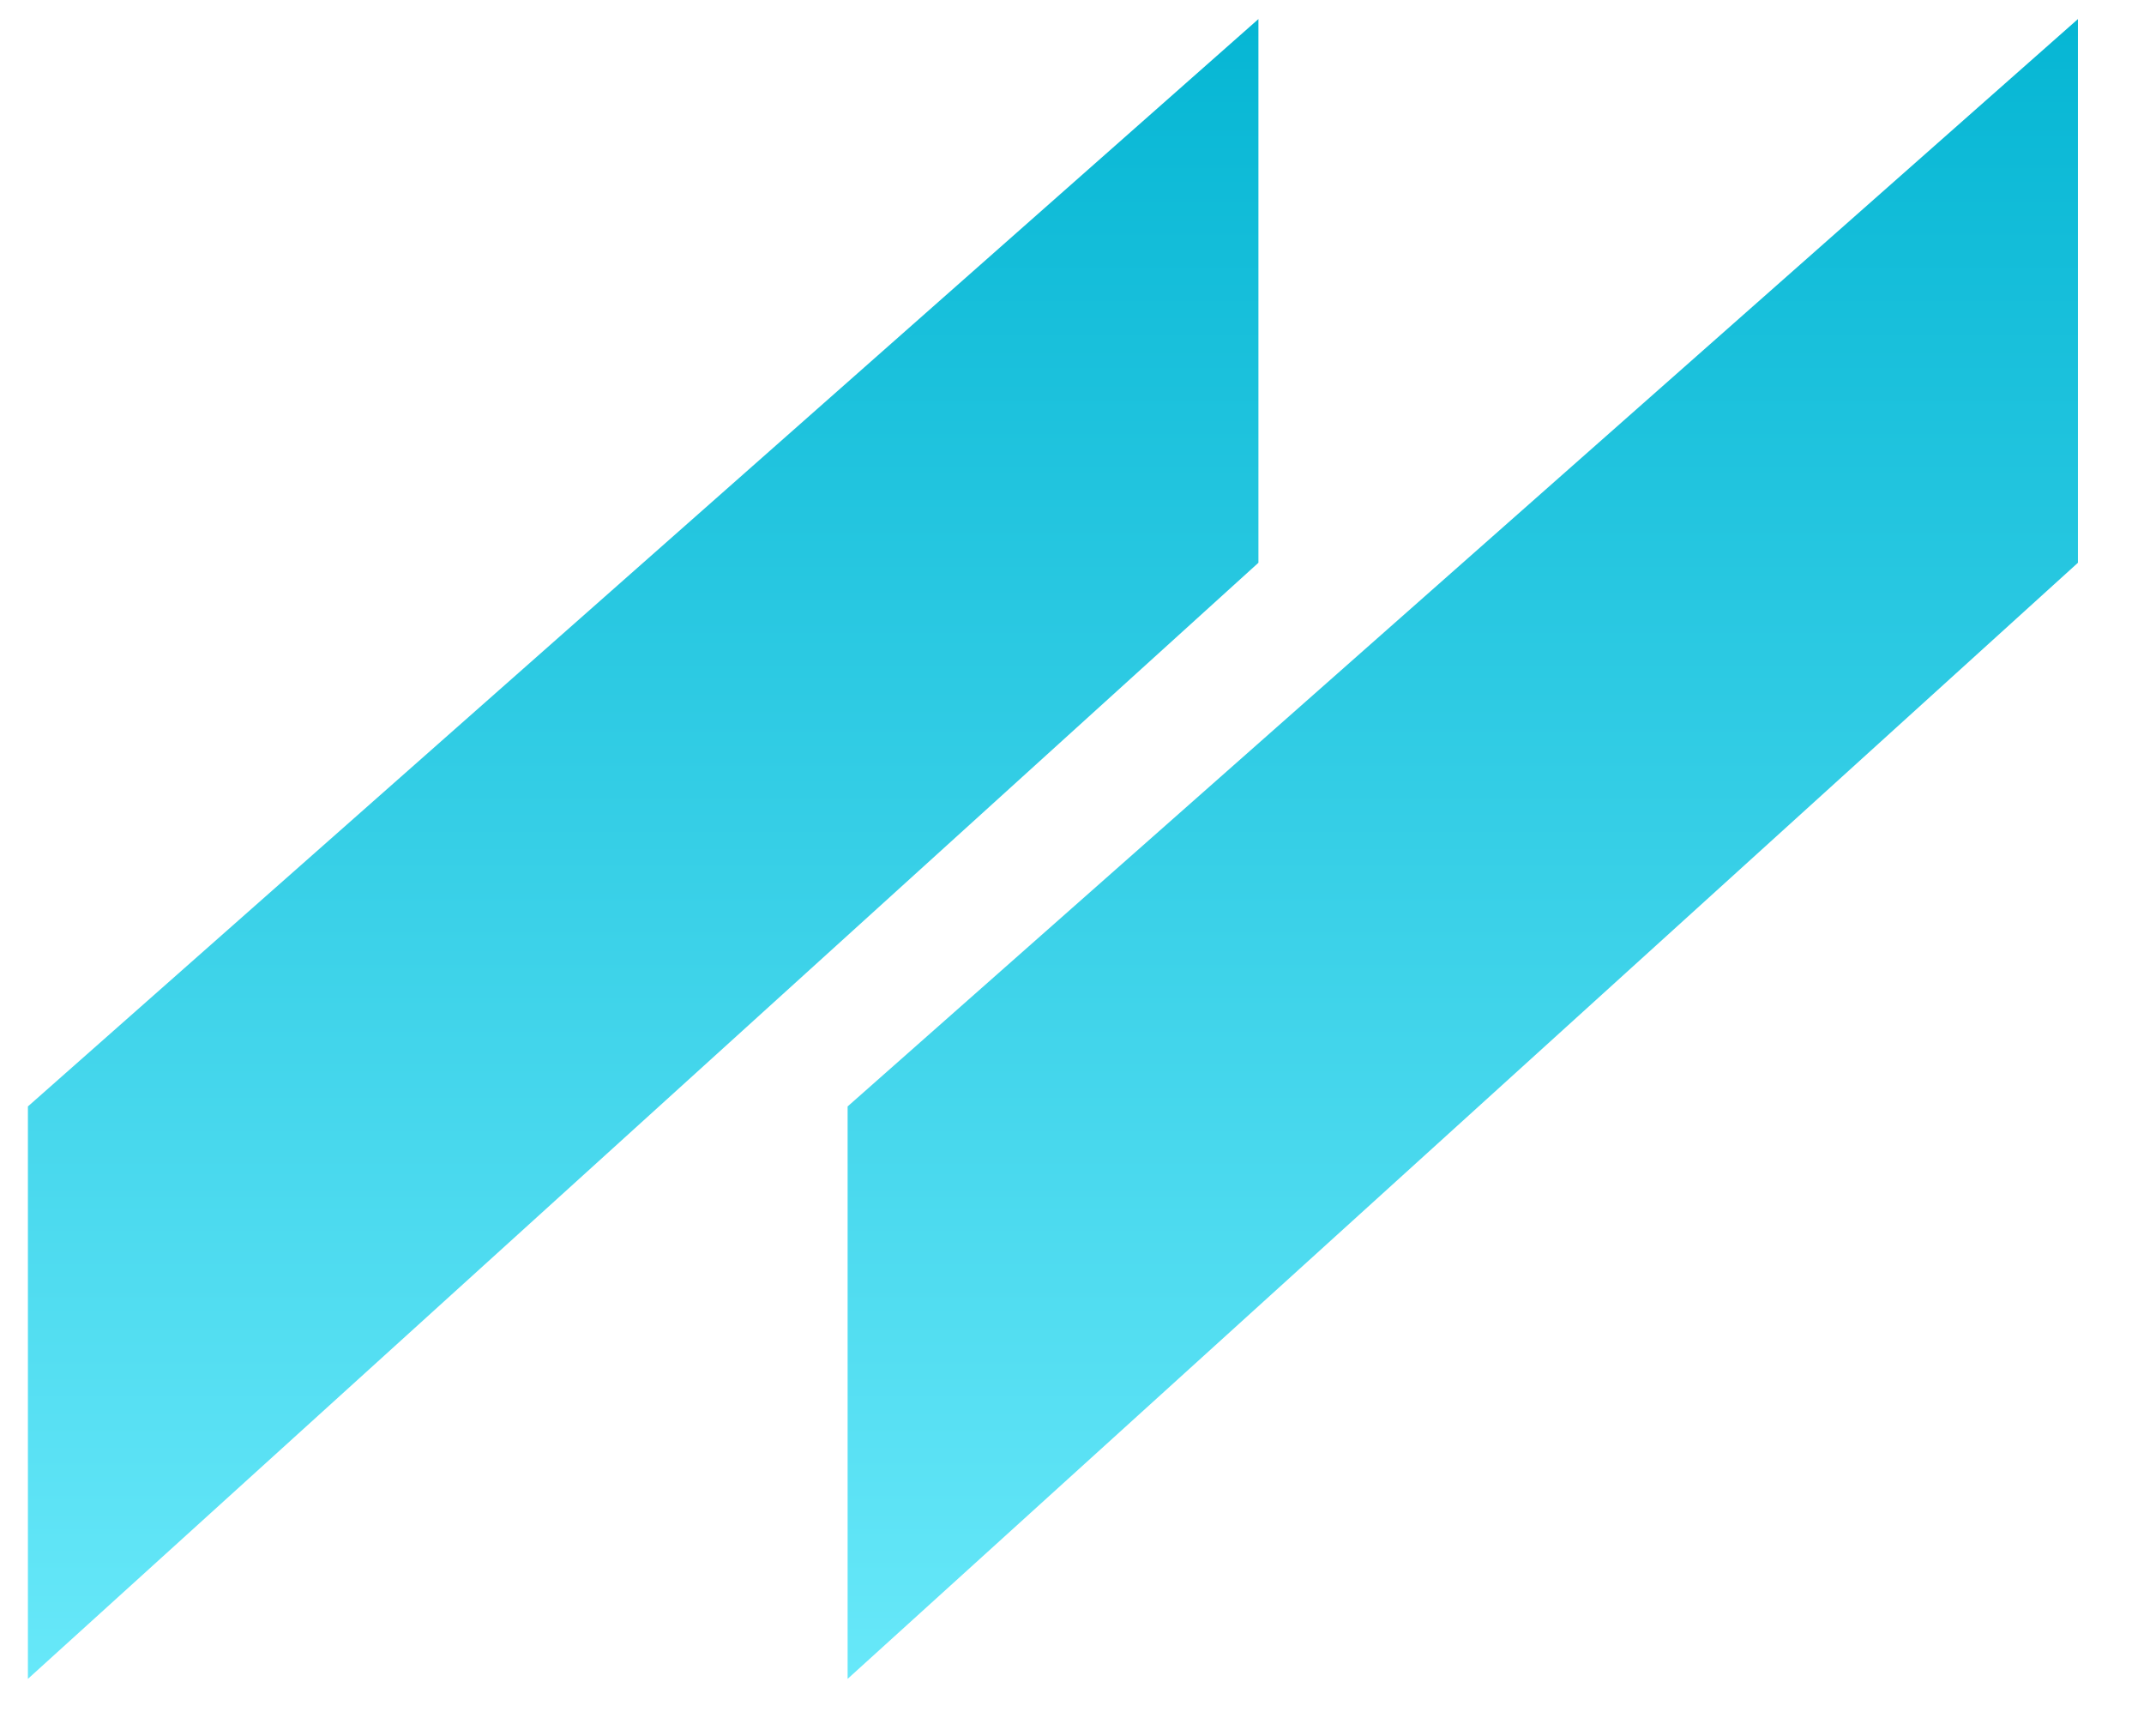
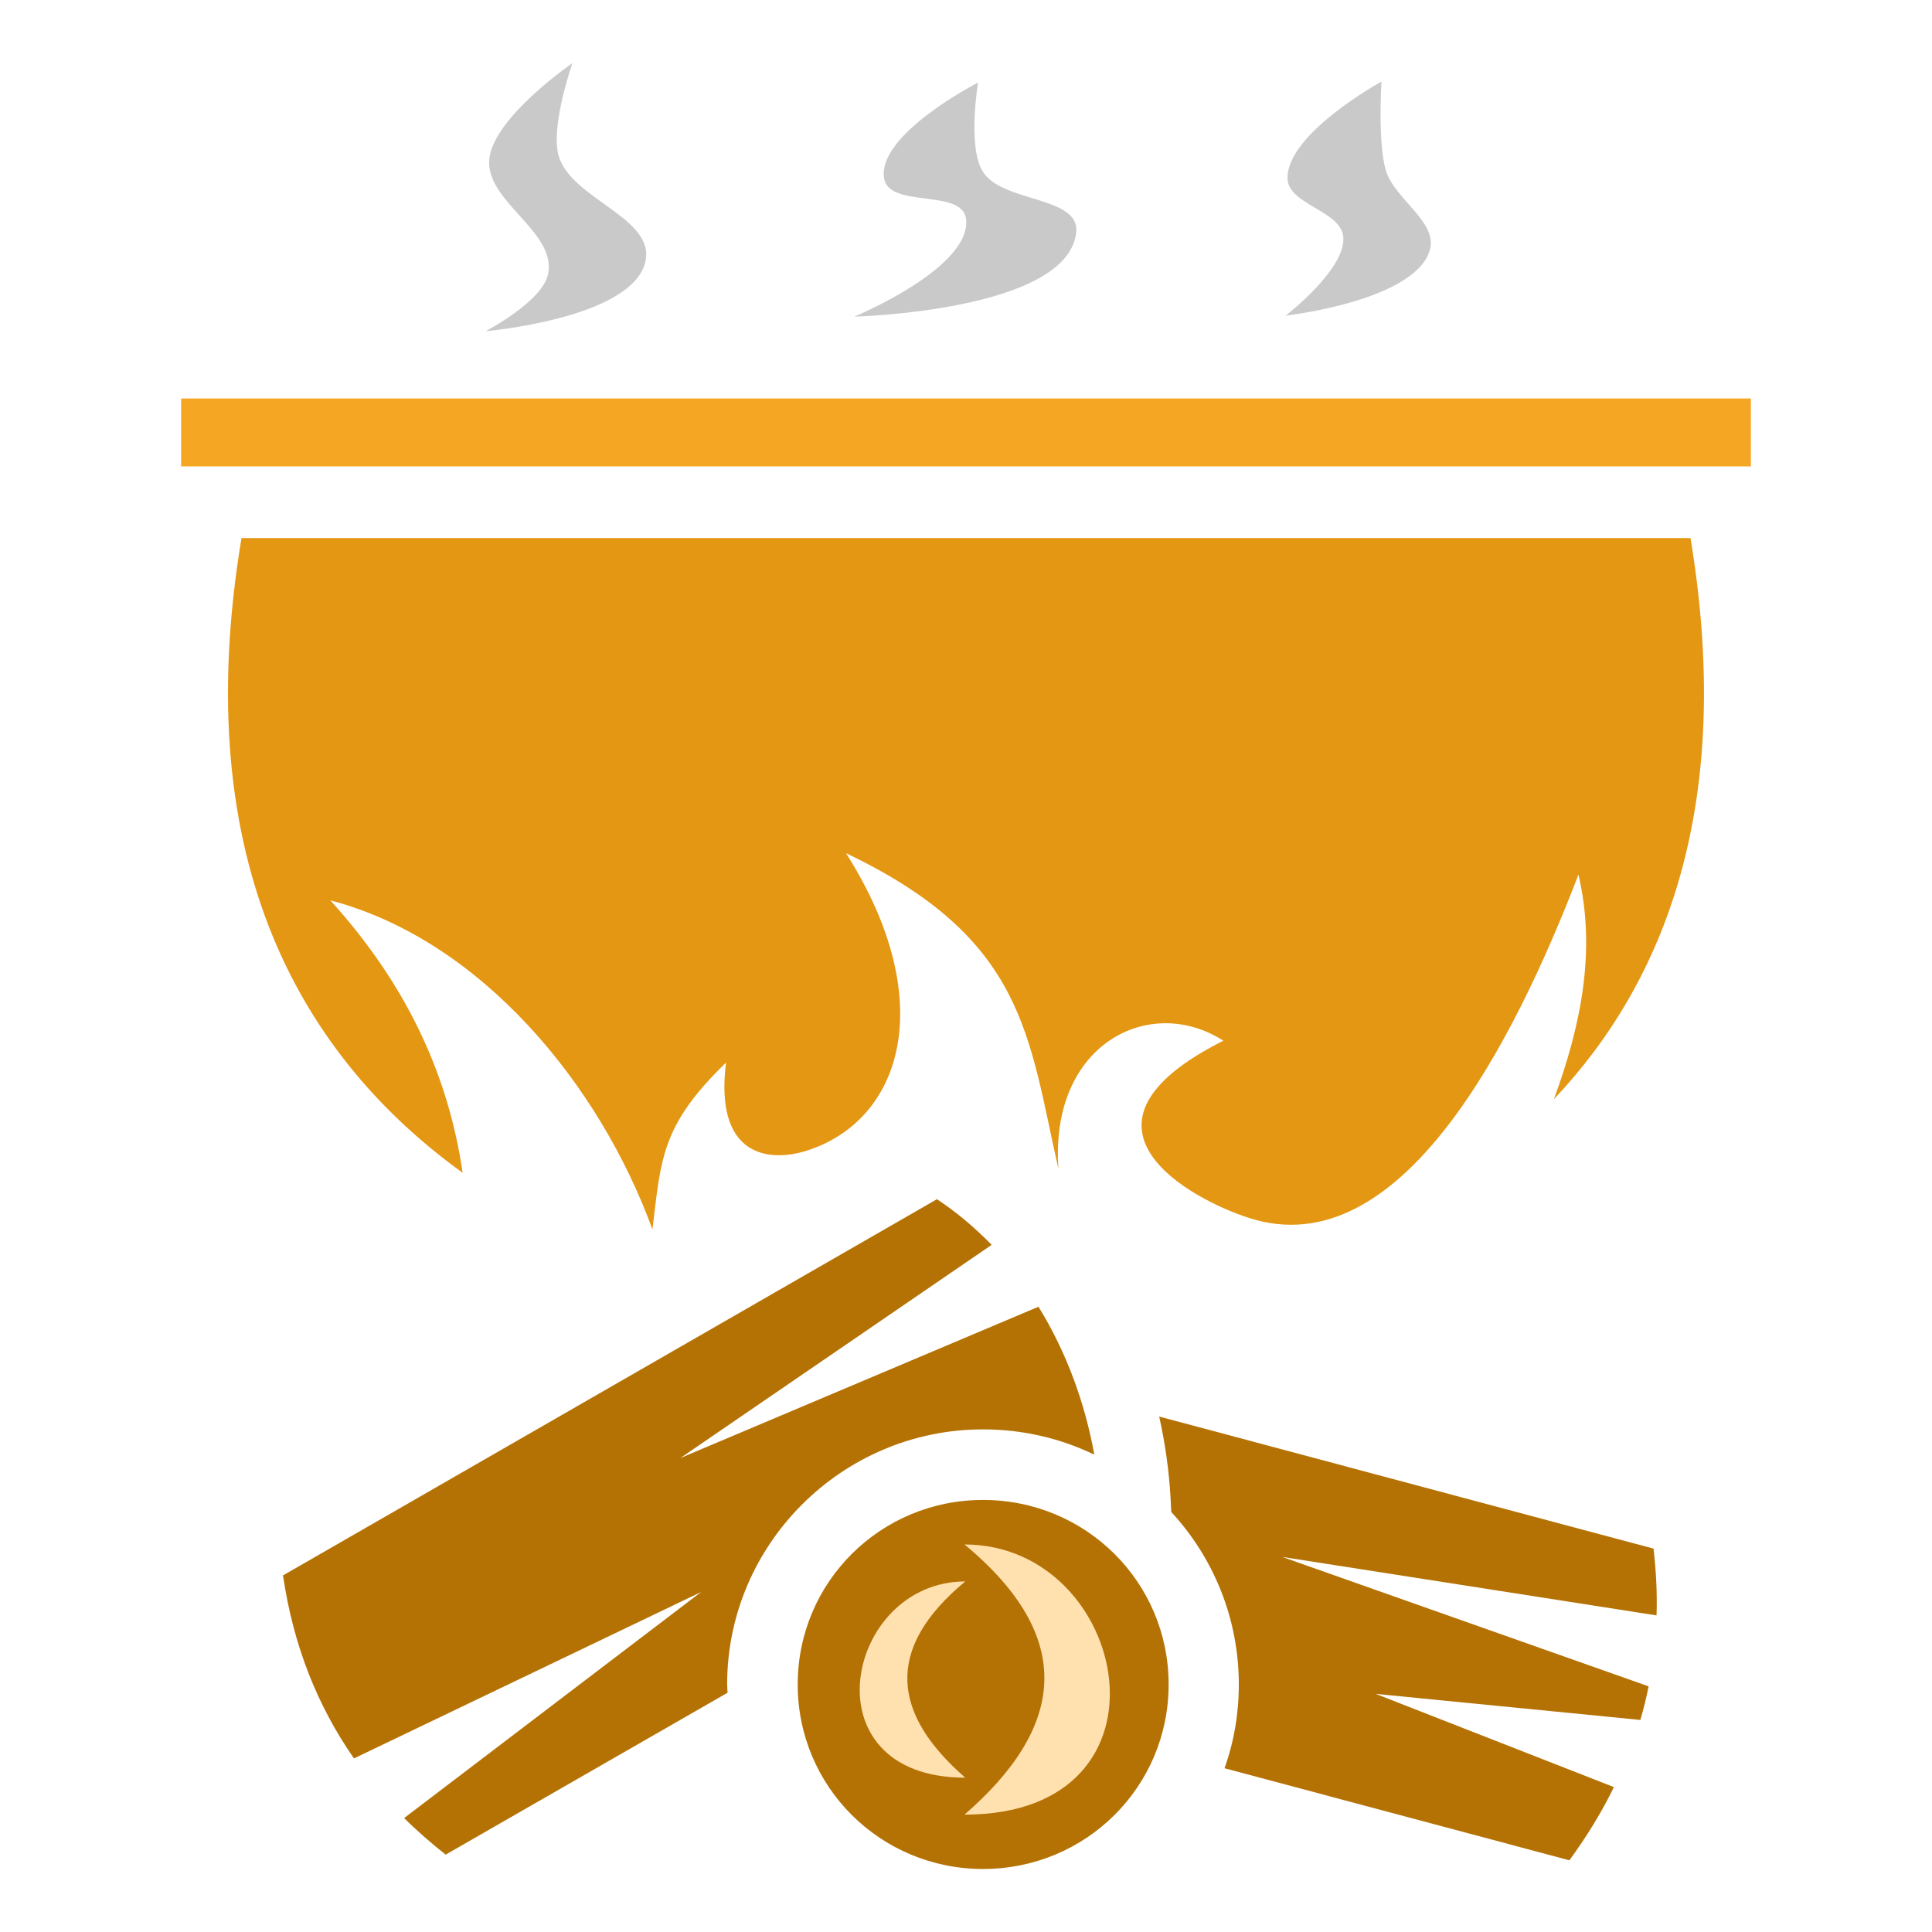
- <svg xmlns="http://www.w3.org/2000/svg" xmlns:xlink="http://www.w3.org/1999/xlink" version="1.1" preserveAspectRatio="xMidYMid meet" viewBox="344.564 330.278 111.737 91.218" width="53.87" height="43.61">
-   <defs>
-     <path d="M453.3 331.28L453.3 359.85L388.64 418.5L388.64 388.42L453.3 331.28Z" id="aFZf6T5ED" />
-     <linearGradient id="gradientb2ThqnP5Op" gradientUnits="userSpaceOnUse" x1="420.97" y1="331.28" x2="420.97" y2="418.5">
-       <stop style="stop-color: #06b6d4;stop-opacity: 1" offset="0%" />
-       <stop style="stop-color: #67e8f9;stop-opacity: 1" offset="100%" />
-     </linearGradient>
-     <path d="M410.23 331.28L410.23 359.85L345.56 418.5L345.56 388.42L410.23 331.28Z" id="a9fehgwfM" />
-     <linearGradient id="gradientk1wNV9Ostb" gradientUnits="userSpaceOnUse" x1="377.89" y1="331.28" x2="377.89" y2="418.5">
-       <stop style="stop-color: #06b6d4;stop-opacity: 1" offset="0%" />
-       <stop style="stop-color: #67e8f9;stop-opacity: 1" offset="100%" />
-     </linearGradient>
-   </defs>
-   <g>
+ <svg xmlns="http://www.w3.org/2000/svg" preserveAspectRatio="xMidYMid meet" viewBox="0 0 512 512" width="51.2" height="51.2">
+   <g class="" style="" transform="translate(0,0)">
    <g>
-       <use xlink:href="#aFZf6T5ED" opacity="1" fill="url(#gradientb2ThqnP5Op)" />
-     </g>
-     <g>
-       <use xlink:href="#a9fehgwfM" opacity="1" fill="url(#gradientk1wNV9Ostb)" />
+       <path d="M151.7 16.73C151.7 16.73 131.1 30.85 129.7 41.91C128.3 53.24 147.3 61.15 145.3 72.39C144 79.82 128.7 87.77 128.7 87.77C128.7 87.77 167.4 84.41 171 69.47C173.9 57.65 151.2 52.86 148 41.12C145.9 33.18 151.7 16.73 151.7 16.73Z" class="" fill="#c9c9c9" fill-opacity="1" />
+       <path d="M366.1 21.62C366.1 21.62 341.3 35.2 341.2 47.07C341.1 54.31 355.6 55.74 356 62.97C356.5 71.53 340.7 83.65 340.7 83.65C340.7 83.65 374.3 79.84 378.8 66.68C381.5 58.91 369.4 52.87 367.2 44.95C365.1 37.45 366.1 21.62 366.1 21.62Z" class="" fill="#c9c9c9" fill-opacity="1" />
+       <path d="M259.2 21.88C259.2 21.88 232.3 35.63 234.3 47.33C235.7 55.26 254.9 49.95 256 57.93C257.7 70.94 226.4 83.91 226.4 83.91C226.4 83.91 282.9 82.47 285.2 61.64C286.3 51.76 265.2 53.85 260.3 45.21C256.4 38.44 259.2 21.88 259.2 21.88Z" class="" fill="#c9c9c9" fill-opacity="1" />
+       <path d="M48 105.6L48 123.6L464 123.6L464 105.6Z" class="selected" fill="#f5a623" fill-opacity="1" />
+       <path d="M64 142.6C49.52 229.5 80.9 280.7 122.6 310.8C119 286 108.5 261.7 87.54 238.6C127.5 249.1 158.9 287.4 172.9 325.8C175.2 307 175.2 298.3 192.4 281.6C189.3 306.4 203.6 308.1 213.6 305C238.9 297.1 249.2 265.5 224.2 226.1C271.8 248.8 272.5 274.5 280.5 309.8C278.1 276.6 304.8 263.3 324.2 275.8C279.1 298.5 316 318 331.1 322.8C371.1 335.6 401.1 276.5 418.3 231.8C423 251.6 419.1 271.5 411.8 291.3C441.4 260 459.7 213 448 142.6Z" class="" fill="#e49712" fill-opacity="1" />
+       <path d="M248.3 317.8L75 417.5C77.7 435.9 84 451.9 93.8 466L185.8 421.9L107.1 481.8C110.5 485.2 114.2 488.4 118.1 491.5L192.8 448.6C192.8 447.9 192.7 447.1 192.7 446.4C192.7 409.2 223.2 378.8 260.5 378.8C271.1 378.8 281.1 381.2 290 385.5C287.6 372.1 282.7 358.4 275.2 346.3L180.3 386.4L262.8 329.9C258.4 325.4 253.6 321.3 248.3 317.8Z" class="" fill="#b57204" fill-opacity="1" />
+       <path d="M307.2 375.4C308.8 382.6 309.8 389.8 310.2 396.8L310.4 400.7C321.5 412.7 328.3 428.8 328.3 446.4C328.3 454.2 327 461.7 324.5 468.6L415.9 493C420.5 486.7 424.5 480.2 427.7 473.6L364.6 448.9L434.7 455.8C435.6 452.8 436.3 449.9 436.9 446.9L339.8 412.6L439 428.1C439.2 422.3 438.9 416.4 438.2 410.4Z" class="" fill="#b57204" fill-opacity="1" />
+       <path d="M260.5 397.5C233.3 397.5 211.4 419.3 211.4 446.4C211.4 473.5 233.3 495.3 260.5 495.3C287.8 495.3 309.7 473.5 309.7 446.4C309.7 419.3 287.8 397.5 260.5 397.5Z" class="" fill="#b57204" fill-opacity="1" />
+       <path d="M255.6 409.3C299.4 409.3 314 480.9 255.6 480.9C282.2 457.8 285.4 434 255.6 409.3Z" class="" fill="#ffe0af" fill-opacity="1" />
+       <path d="M255.8 419.1C234.2 437 236.5 454.3 255.8 471.1C213.4 471.1 224 419.1 255.8 419.1Z" class="" fill="#ffe0af" fill-opacity="1" />
    </g>
  </g>
</svg>
